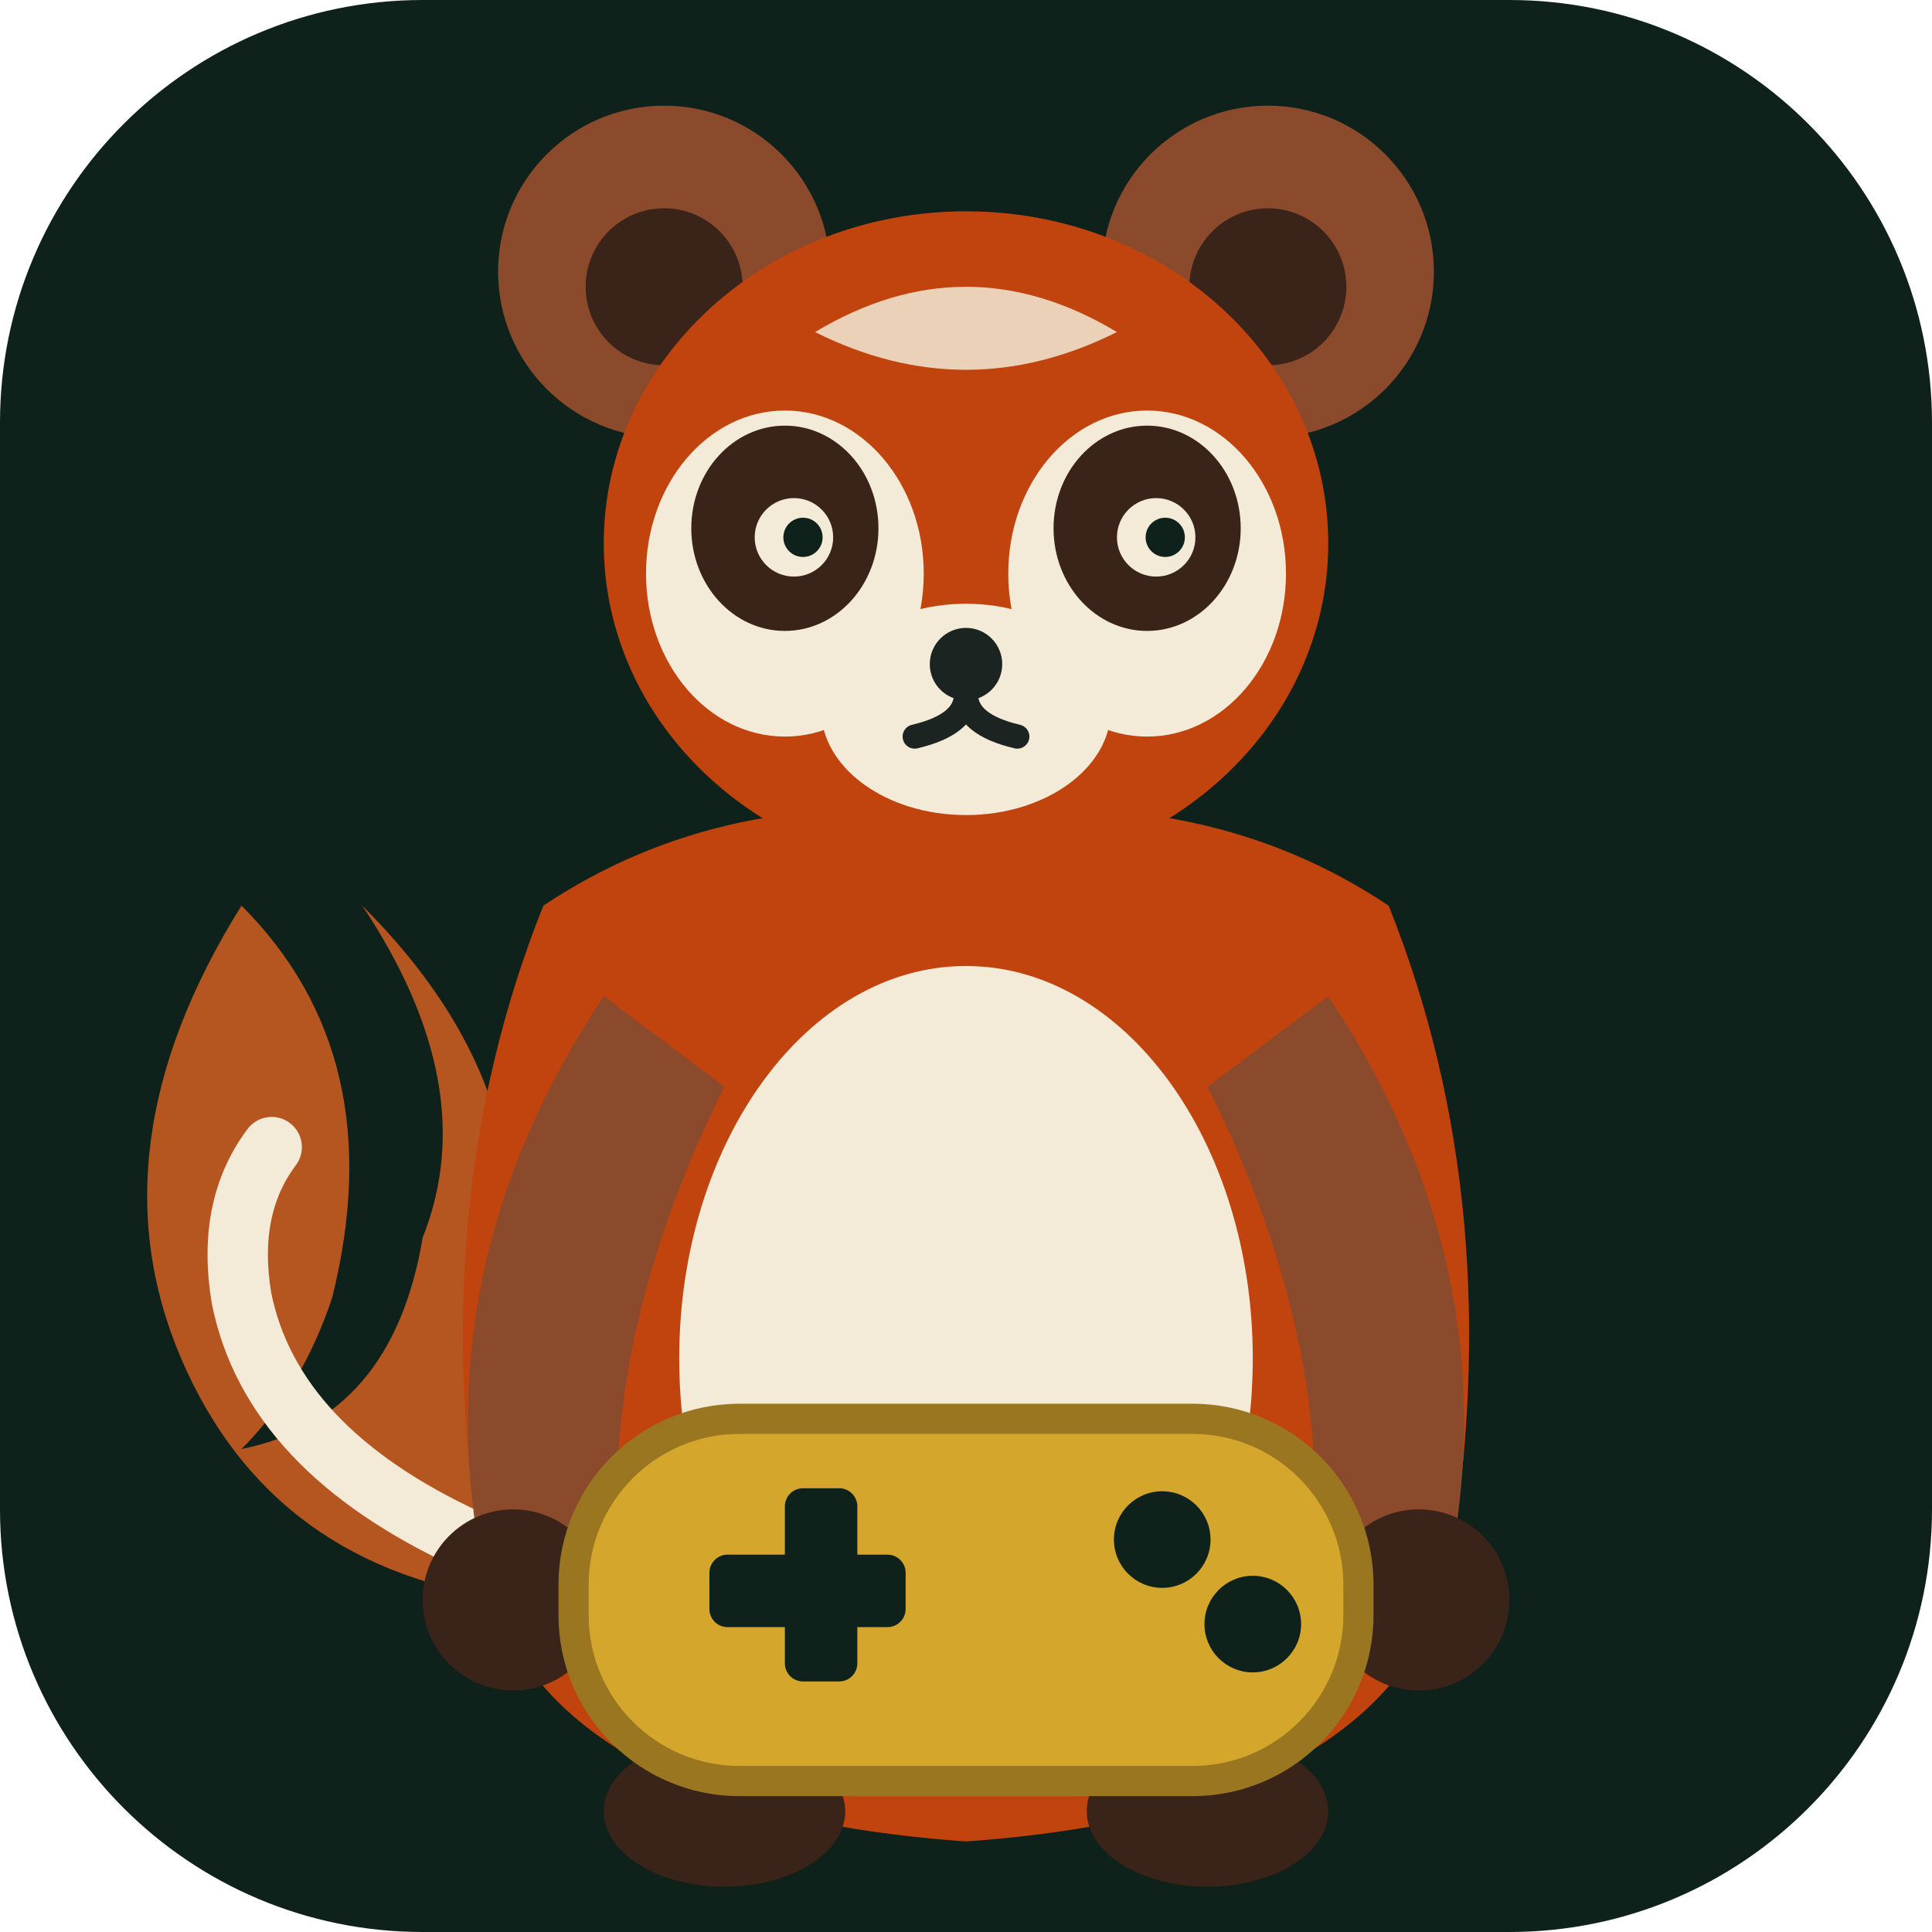
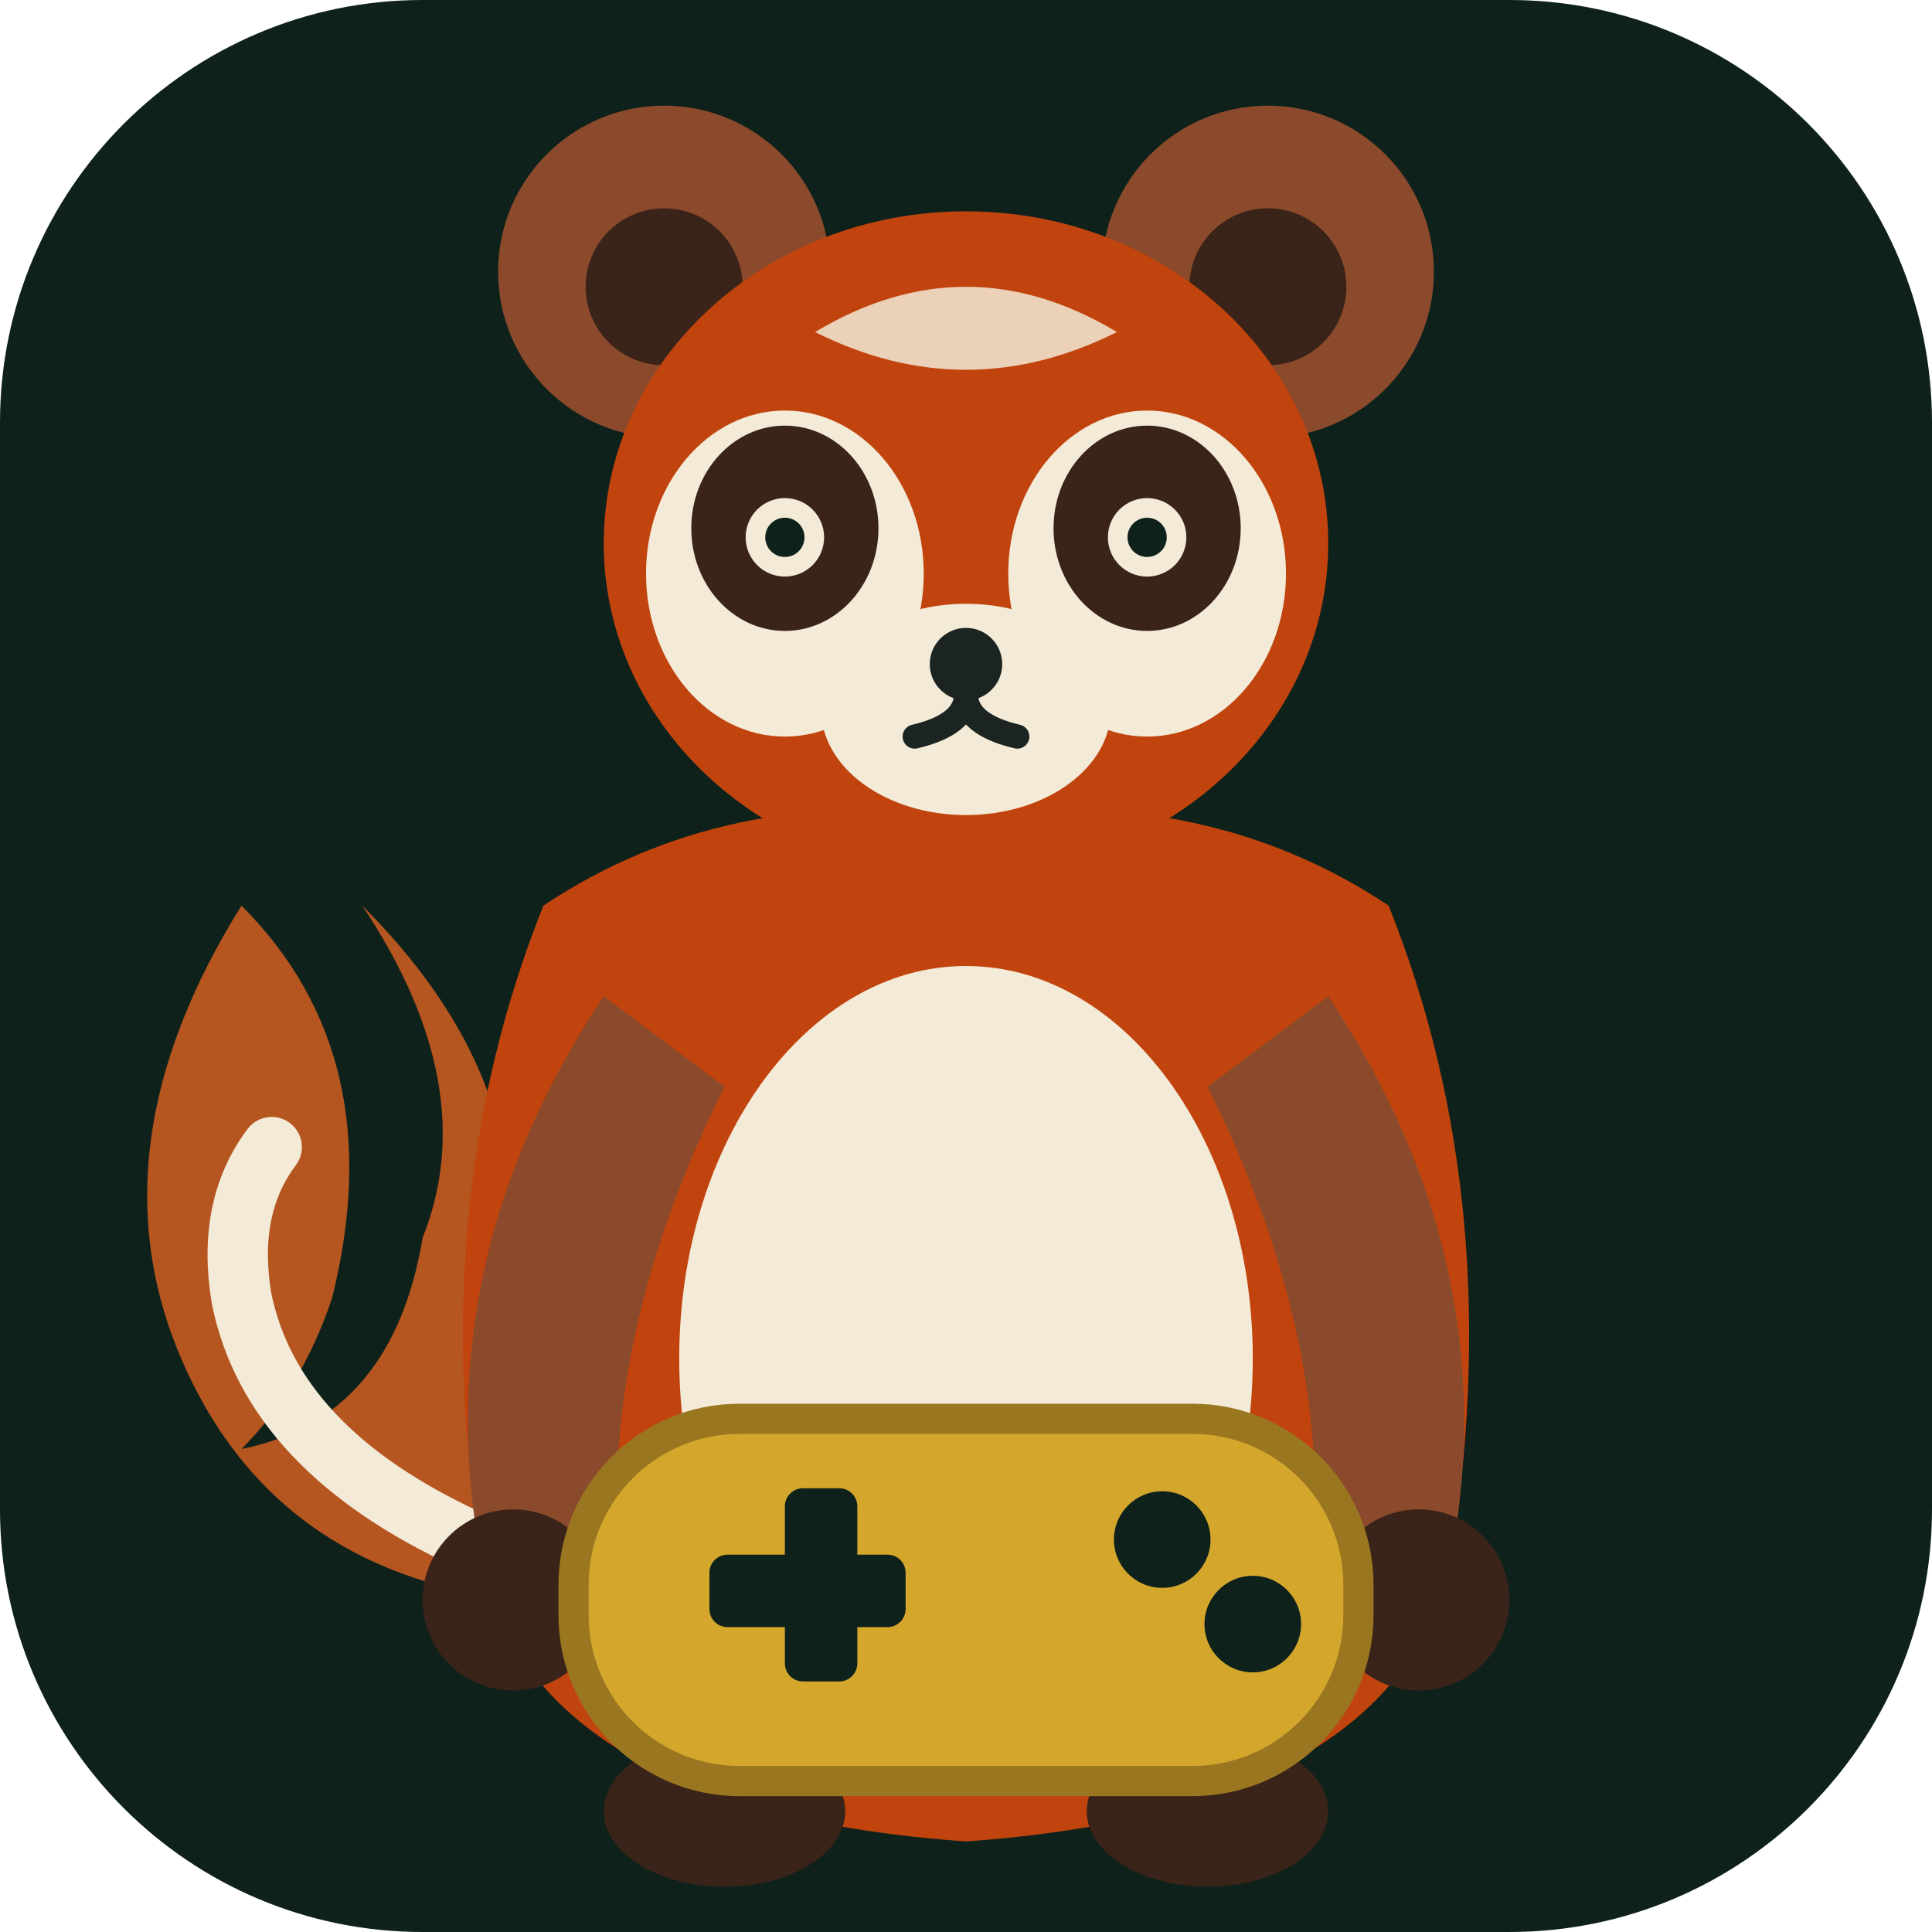
<svg xmlns="http://www.w3.org/2000/svg" viewBox="0 0 64 64">
  <rect width="64" height="64" rx="14" fill="#0E211B" />
  <path d="M17 53        Q9 52 6 45        Q3 38 8 30        Q13 35 11 43        Q10 46 8 48        Q13 47 14 41        Q16 36 12 30        Q19 37 16 45        Q15 49 17 53 Z" fill="#B5551F" />
  <path d="M15.5 51        Q9 48 8 43        Q7.5 40 9 38" stroke="#F3EAD7" stroke-width="2" fill="none" stroke-linecap="round" />
  <path d="M18 30 Q14 40 16 52 Q18 60 32 61        Q46 60 48 52 Q50 40 46 30        Q40 26 32 27 Q24 26 18 30 Z" fill="#C1440E" />
  <ellipse cx="32" cy="45" rx="9.5" ry="13" fill="#F3EAD7" />
  <ellipse cx="24" cy="60" rx="4" ry="2.5" fill="#3A2318" />
  <ellipse cx="40" cy="60" rx="4" ry="2.5" fill="#3A2318" />
  <path d="M20 33 Q14 42 16 52 Q17 55 21 55 Q19 46 24 36 Z" fill="#8B4A2B" />
  <path d="M44 33 Q50 42 48 52 Q47 55 43 55 Q45 46 40 36 Z" fill="#8B4A2B" />
  <circle cx="17" cy="53" r="3" fill="#3A2318" />
  <circle cx="47" cy="53" r="3" fill="#3A2318" />
  <circle cx="22" cy="9" r="5.5" fill="#8B4A2B" />
  <circle cx="42" cy="9" r="5.5" fill="#8B4A2B" />
  <circle cx="22" cy="9.5" r="2.6" fill="#3A2318" />
  <circle cx="42" cy="9.5" r="2.6" fill="#3A2318" />
  <ellipse cx="32" cy="18" rx="12" ry="11" fill="#C1440E" />
  <ellipse cx="26" cy="19" rx="4.6" ry="5.4" fill="#F3EAD7" />
  <ellipse cx="38" cy="19" rx="4.6" ry="5.4" fill="#F3EAD7" />
  <ellipse cx="26" cy="17.5" rx="3.1" ry="3.4" fill="#3A2318" />
  <ellipse cx="38" cy="17.5" rx="3.1" ry="3.4" fill="#3A2318" />
-   <circle cx="26.3" cy="17.8" r="1.3" fill="#F3EAD7" />
-   <circle cx="38.3" cy="17.8" r="1.3" fill="#F3EAD7" />
-   <circle cx="26.6" cy="17.8" r="0.65" fill="#0E211B" />
-   <circle cx="38.6" cy="17.8" r="0.65" fill="#0E211B" />
+   <circle cx="26" cy="17.8" r="1.3" fill="#F3EAD7" />
+   <circle cx="38" cy="17.8" r="1.3" fill="#F3EAD7" />
+   <circle cx="26" cy="17.8" r="0.65" fill="#0E211B" />
+   <circle cx="38" cy="17.8" r="0.65" fill="#0E211B" />
  <ellipse cx="32" cy="23.5" rx="4.8" ry="3.5" fill="#F3EAD7" />
  <circle cx="32" cy="22" r="1.2" fill="#1B2420" />
  <path d="M32 23 Q32 24 30.3 24.4" stroke="#1B2420" stroke-width="0.8" fill="none" stroke-linecap="round" />
  <path d="M32 23 Q32 24 33.7 24.4" stroke="#1B2420" stroke-width="0.8" fill="none" stroke-linecap="round" />
  <path d="M27 11 Q32 8 37 11 Q32 13.5 27 11 Z" fill="#F3EAD7" opacity="0.85" />
  <rect x="19" y="47" width="26" height="12" rx="5.5" fill="#D4A72C" />
  <rect x="19" y="47" width="26" height="12" rx="5.5" fill="none" stroke="#9a7620" stroke-width="1" />
  <rect x="23.5" y="51.5" width="6.5" height="2.4" rx="0.6" fill="#0E211B" />
  <rect x="26" y="49.3" width="2.4" height="6.4" rx="0.6" fill="#0E211B" />
  <circle cx="38.5" cy="51" r="1.6" fill="#0E211B" />
  <circle cx="41.5" cy="53.8" r="1.6" fill="#0E211B" />
</svg>
